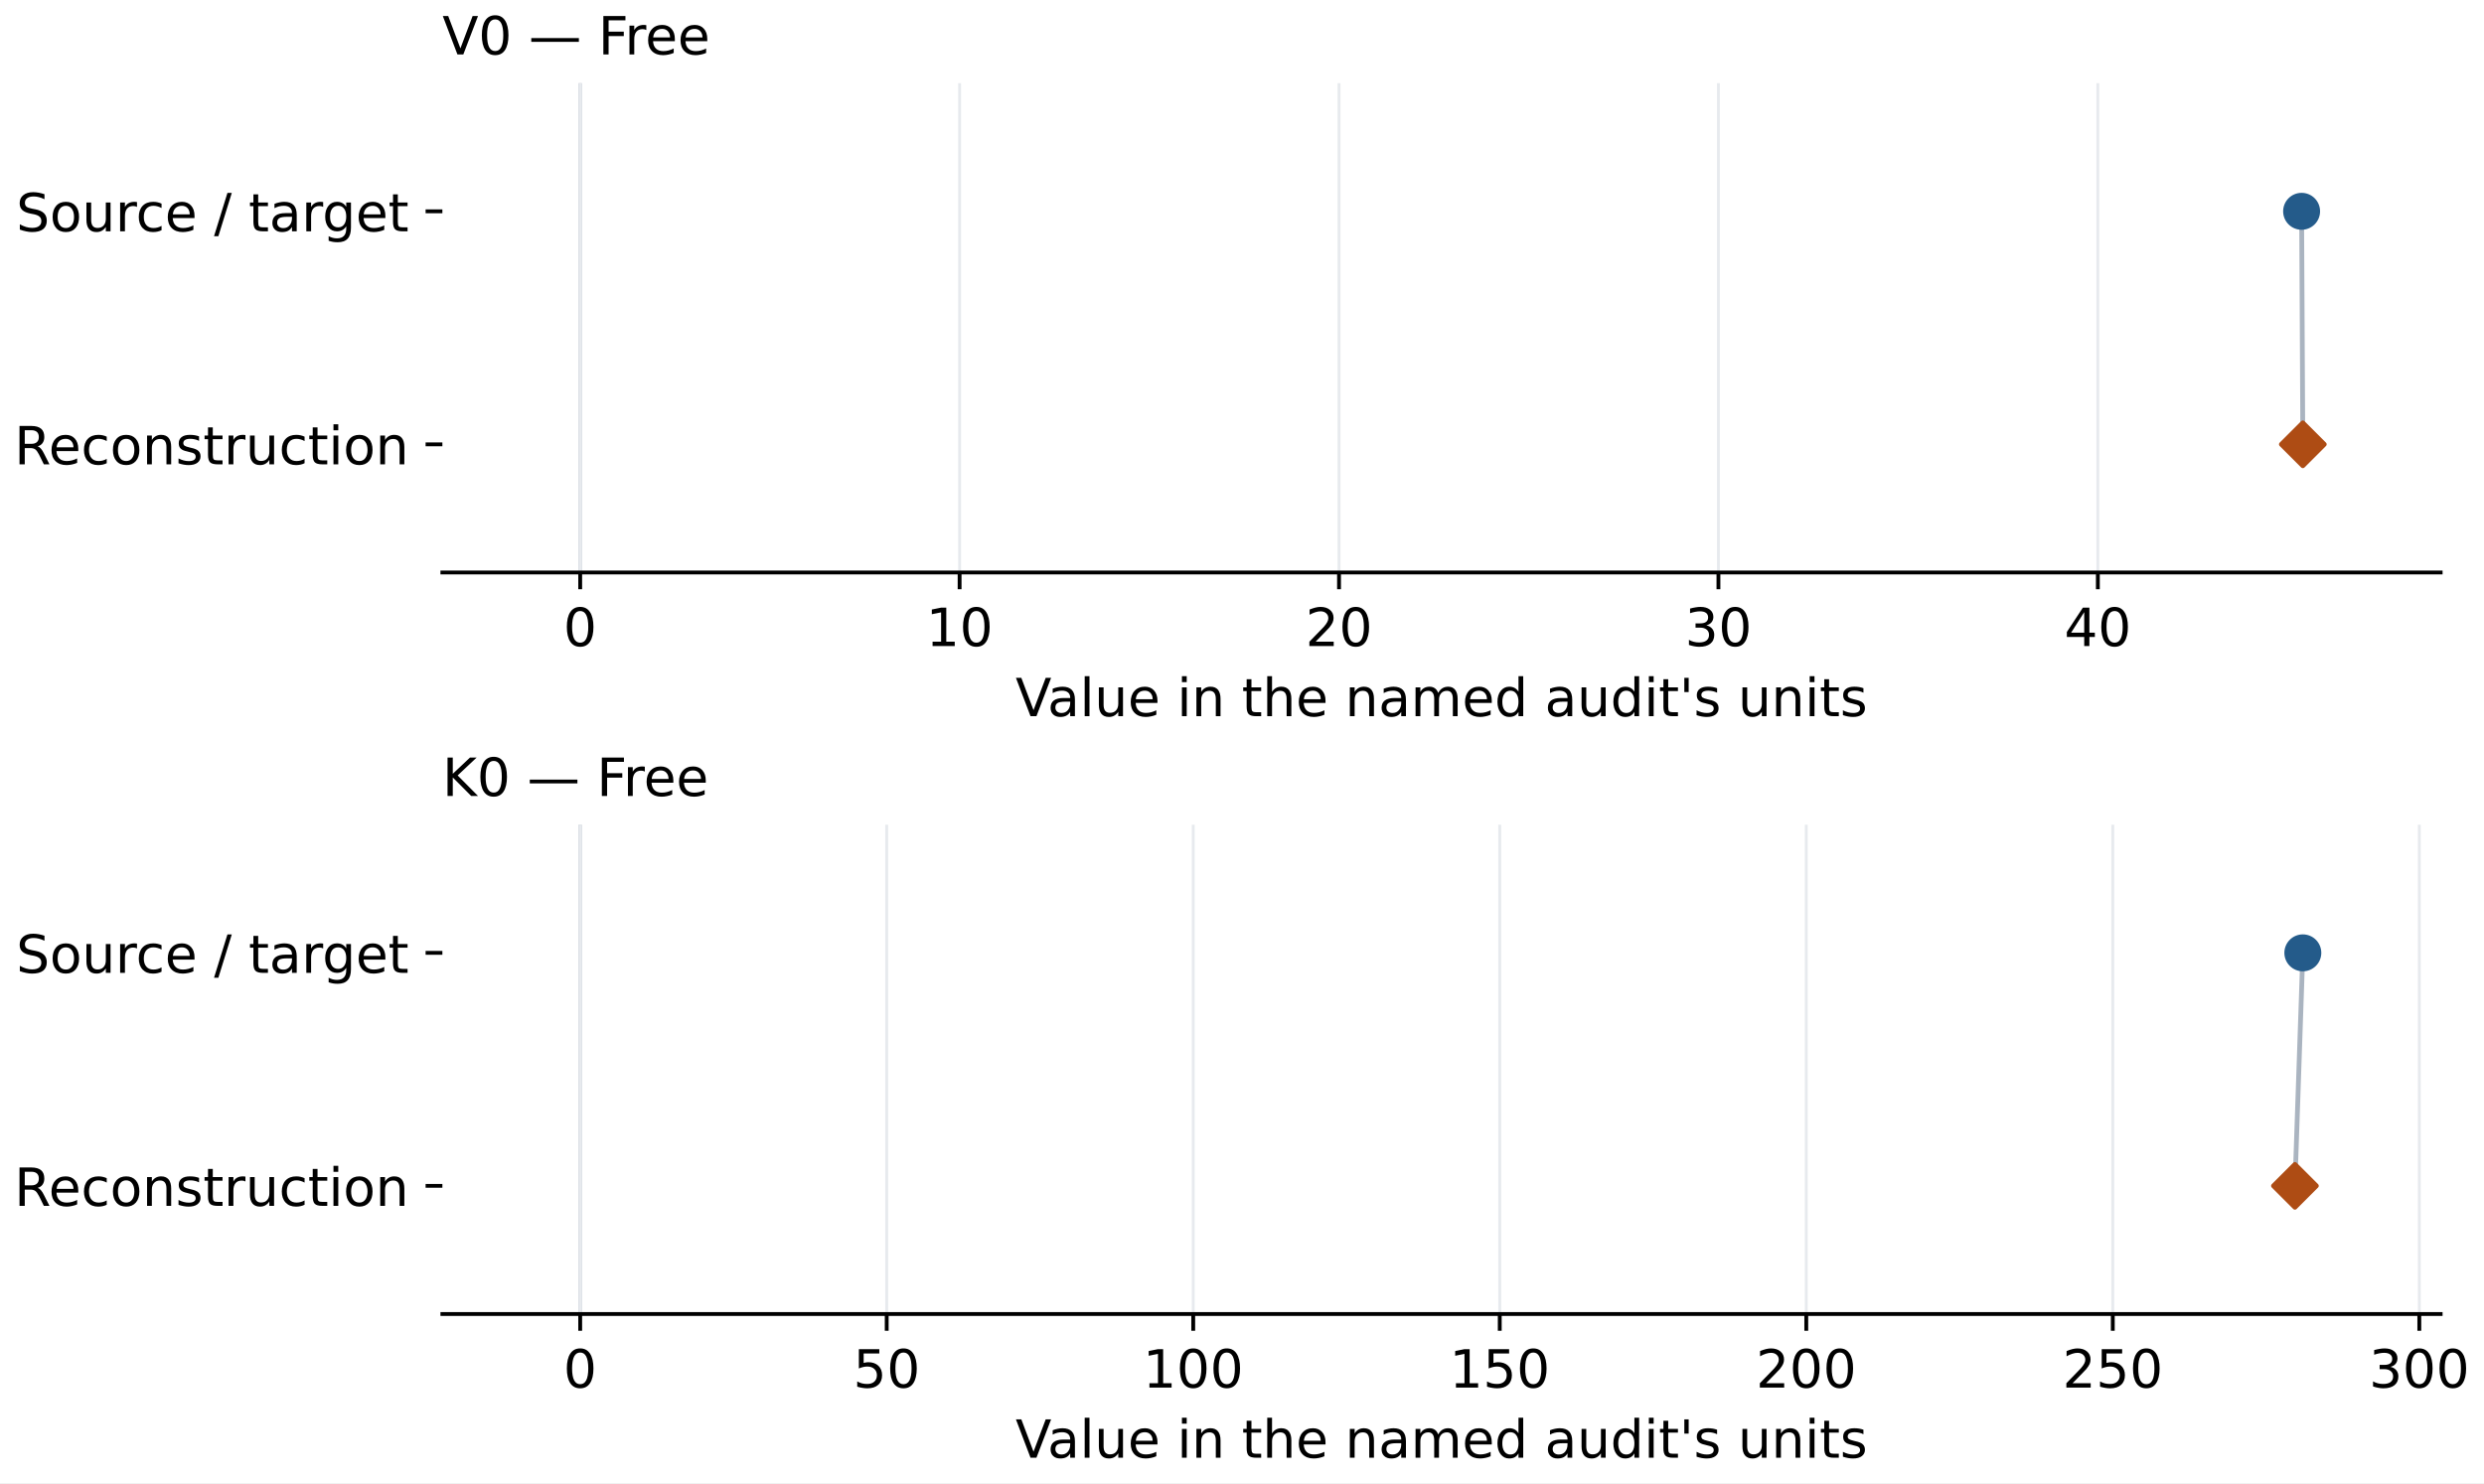
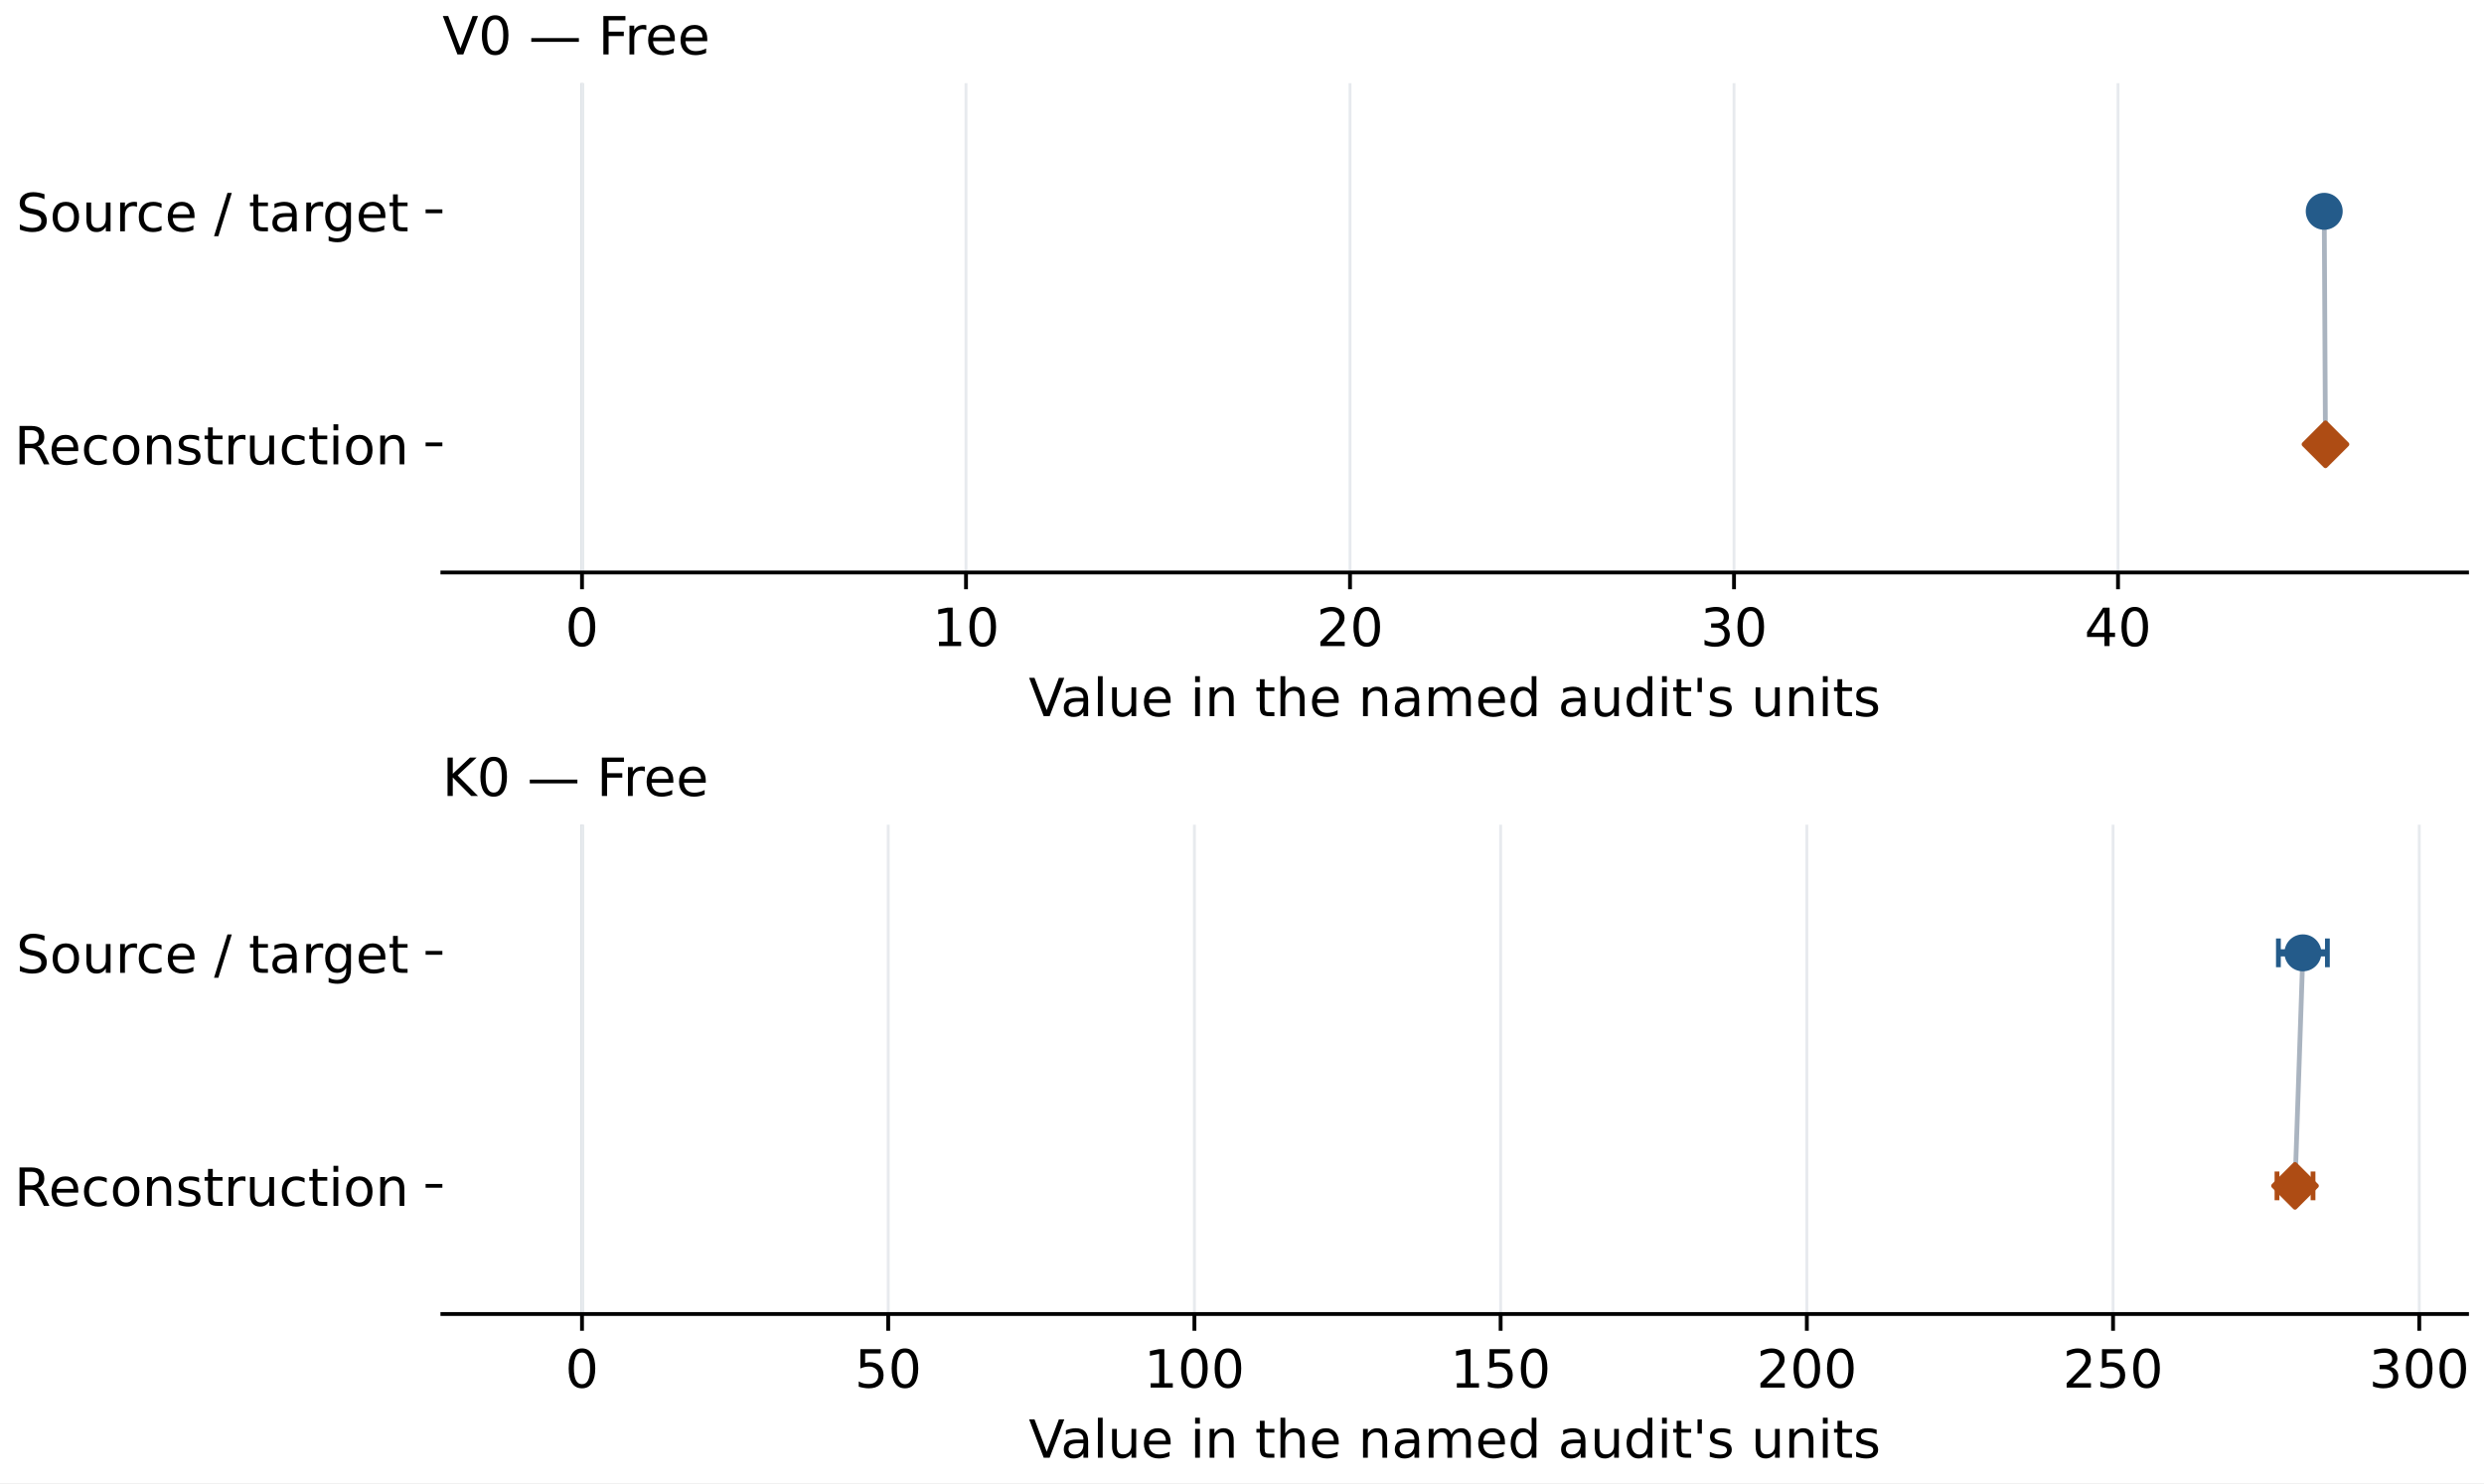
<svg xmlns="http://www.w3.org/2000/svg" xmlns:xlink="http://www.w3.org/1999/xlink" width="518.4pt" height="309.6pt" viewBox="0 0 518.4 309.6" version="1.1">
  <defs>
    <style type="text/css">*{stroke-linejoin: round; stroke-linecap: butt}</style>
  </defs>
  <g id="figure_1">
    <g id="patch_1">
      <path d="M 0 309.6 L 518.4 309.6 L 518.4 0 L 0 0 z " style="fill: #ffffff" />
    </g>
    <g id="axes_1">
      <g id="patch_2">
-         <path d="M 92.321 119.508 L 509.352 119.508 L 509.352 17.359 L 92.321 17.359 z " style="fill: #ffffff" />
+         <path d="M 92.321 119.508 L 514.859 119.508 L 514.859 17.359 L 92.321 17.359 z " style="fill: #ffffff" />
      </g>
      <g id="line2d_1">
-         <path d="M 121.082 119.508 L 121.082 17.359 " clip-path="url(#pb02323bce3)" style="fill: none; stroke: #c3cad2; stroke-width: 0.7; stroke-linecap: square" />
+         <path d="M 121.462 119.508 L 121.462 17.359 " clip-path="url(#p7f043450f2)" style="fill: none; stroke: #c3cad2; stroke-width: 0.7; stroke-linecap: square" />
      </g>
      <g id="line2d_2">
-         <path d="M 480.334 44.112 L 480.591 92.754 " clip-path="url(#pb02323bce3)" style="fill: none; stroke: #aab4c0; stroke-linecap: square" />
+         <path d="M 485.056 44.112 L 485.317 92.754 " clip-path="url(#p7f043450f2)" style="fill: none; stroke: #aab4c0; stroke-linecap: square" />
      </g>
      <g id="matplotlib.axis_1">
        <g id="xtick_1">
          <g id="line2d_3">
-             <path d="M 121.082 119.508 L 121.082 17.359 " clip-path="url(#pb02323bce3)" style="fill: none; stroke: #e7eaee; stroke-width: 0.6; stroke-linecap: square" />
+             <path d="M 121.462 119.508 L 121.462 17.359 " clip-path="url(#p7f043450f2)" style="fill: none; stroke: #e7eaee; stroke-width: 0.6; stroke-linecap: square" />
          </g>
          <g id="line2d_4">
            <defs>
              <path id="mb45e14ee2d" d="M 0 0 L 0 3.5 " style="stroke: #000000; stroke-width: 0.8" />
            </defs>
            <g>
-               <use xlink:href="#mb45e14ee2d" x="121.082" y="119.508" style="stroke: #000000; stroke-width: 0.8" />
+               <use xlink:href="#mb45e14ee2d" x="121.462" y="119.508" style="stroke: #000000; stroke-width: 0.8" />
            </g>
          </g>
          <g id="text_1">
-             <text style="font: 11px 'DejaVu Sans', Arial, sans-serif; text-anchor: middle" x="121.082" y="134.866" transform="rotate(-0 121.0822 134.8662)">0</text>
+             <text style="font: 11px 'DejaVu Sans', Arial, sans-serif; text-anchor: middle" x="121.462" y="134.866" transform="rotate(-0 121.462 134.8662)">0</text>
          </g>
        </g>
        <g id="xtick_2">
          <g id="line2d_5">
-             <path d="M 200.265 119.508 L 200.265 17.359 " clip-path="url(#pb02323bce3)" style="fill: none; stroke: #e7eaee; stroke-width: 0.6; stroke-linecap: square" />
+             <path d="M 201.602 119.508 L 201.602 17.359 " clip-path="url(#p7f043450f2)" style="fill: none; stroke: #e7eaee; stroke-width: 0.6; stroke-linecap: square" />
          </g>
          <g id="line2d_6">
            <g>
-               <use xlink:href="#mb45e14ee2d" x="200.265" y="119.508" style="stroke: #000000; stroke-width: 0.8" />
+               <use xlink:href="#mb45e14ee2d" x="201.602" y="119.508" style="stroke: #000000; stroke-width: 0.8" />
            </g>
          </g>
          <g id="text_2">
-             <text style="font: 11px 'DejaVu Sans', Arial, sans-serif; text-anchor: middle" x="200.265" y="134.866" transform="rotate(-0 200.265 134.8662)">10</text>
+             <text style="font: 11px 'DejaVu Sans', Arial, sans-serif; text-anchor: middle" x="201.602" y="134.866" transform="rotate(-0 201.6019 134.8662)">10</text>
          </g>
        </g>
        <g id="xtick_3">
          <g id="line2d_7">
-             <path d="M 279.448 119.508 L 279.448 17.359 " clip-path="url(#pb02323bce3)" style="fill: none; stroke: #e7eaee; stroke-width: 0.6; stroke-linecap: square" />
+             <path d="M 281.742 119.508 L 281.742 17.359 " clip-path="url(#p7f043450f2)" style="fill: none; stroke: #e7eaee; stroke-width: 0.6; stroke-linecap: square" />
          </g>
          <g id="line2d_8">
            <g>
-               <use xlink:href="#mb45e14ee2d" x="279.448" y="119.508" style="stroke: #000000; stroke-width: 0.8" />
+               <use xlink:href="#mb45e14ee2d" x="281.742" y="119.508" style="stroke: #000000; stroke-width: 0.8" />
            </g>
          </g>
          <g id="text_3">
-             <text style="font: 11px 'DejaVu Sans', Arial, sans-serif; text-anchor: middle" x="279.448" y="134.866" transform="rotate(-0 279.4477 134.8662)">20</text>
+             <text style="font: 11px 'DejaVu Sans', Arial, sans-serif; text-anchor: middle" x="281.742" y="134.866" transform="rotate(-0 281.7417 134.8662)">20</text>
          </g>
        </g>
        <g id="xtick_4">
          <g id="line2d_9">
-             <path d="M 358.63 119.508 L 358.63 17.359 " clip-path="url(#pb02323bce3)" style="fill: none; stroke: #e7eaee; stroke-width: 0.6; stroke-linecap: square" />
+             <path d="M 361.882 119.508 L 361.882 17.359 " clip-path="url(#p7f043450f2)" style="fill: none; stroke: #e7eaee; stroke-width: 0.6; stroke-linecap: square" />
          </g>
          <g id="line2d_10">
            <g>
-               <use xlink:href="#mb45e14ee2d" x="358.63" y="119.508" style="stroke: #000000; stroke-width: 0.8" />
+               <use xlink:href="#mb45e14ee2d" x="361.882" y="119.508" style="stroke: #000000; stroke-width: 0.8" />
            </g>
          </g>
          <g id="text_4">
-             <text style="font: 11px 'DejaVu Sans', Arial, sans-serif; text-anchor: middle" x="358.63" y="134.866" transform="rotate(-0 358.6305 134.8662)">30</text>
+             <text style="font: 11px 'DejaVu Sans', Arial, sans-serif; text-anchor: middle" x="361.882" y="134.866" transform="rotate(-0 361.8815 134.8662)">30</text>
          </g>
        </g>
        <g id="xtick_5">
          <g id="line2d_11">
-             <path d="M 437.813 119.508 L 437.813 17.359 " clip-path="url(#pb02323bce3)" style="fill: none; stroke: #e7eaee; stroke-width: 0.6; stroke-linecap: square" />
+             <path d="M 442.021 119.508 L 442.021 17.359 " clip-path="url(#p7f043450f2)" style="fill: none; stroke: #e7eaee; stroke-width: 0.6; stroke-linecap: square" />
          </g>
          <g id="line2d_12">
            <g>
-               <use xlink:href="#mb45e14ee2d" x="437.813" y="119.508" style="stroke: #000000; stroke-width: 0.8" />
+               <use xlink:href="#mb45e14ee2d" x="442.021" y="119.508" style="stroke: #000000; stroke-width: 0.8" />
            </g>
          </g>
          <g id="text_5">
-             <text style="font: 11px 'DejaVu Sans', Arial, sans-serif; text-anchor: middle" x="437.813" y="134.866" transform="rotate(-0 437.8132 134.8662)">40</text>
+             <text style="font: 11px 'DejaVu Sans', Arial, sans-serif; text-anchor: middle" x="442.021" y="134.866" transform="rotate(-0 442.0214 134.8662)">40</text>
          </g>
        </g>
        <g id="text_6">
-           <text style="font: 11px 'DejaVu Sans', Arial, sans-serif; text-anchor: middle" x="300.837" y="149.512" transform="rotate(-0 300.8368 149.5121)">Value in the named audit's units</text>
+           <text style="font: 11px 'DejaVu Sans', Arial, sans-serif; text-anchor: middle" x="303.59" y="149.512" transform="rotate(-0 303.5905 149.5121)">Value in the named audit's units</text>
        </g>
      </g>
      <g id="matplotlib.axis_2">
        <g id="ytick_1">
          <g id="line2d_13">
            <defs>
              <path id="m7f30f8d901" d="M 0 0 L -3.5 0 " style="stroke: #000000; stroke-width: 0.8" />
            </defs>
            <g>
              <use xlink:href="#m7f30f8d901" x="92.321" y="92.754" style="stroke: #000000; stroke-width: 0.8" />
            </g>
          </g>
          <g id="text_7">
            <text style="font: 11px 'DejaVu Sans', Arial, sans-serif; text-anchor: end" x="85.321" y="96.934" transform="rotate(-0 85.32149 96.93362)">Reconstruction</text>
          </g>
        </g>
        <g id="ytick_2">
          <g id="line2d_14">
            <g>
              <use xlink:href="#m7f30f8d901" x="92.321" y="44.112" style="stroke: #000000; stroke-width: 0.8" />
            </g>
          </g>
          <g id="text_8">
            <text style="font: 11px 'DejaVu Sans', Arial, sans-serif; text-anchor: end" x="85.321" y="48.291" transform="rotate(-0 85.32149 48.29107)">Source / target</text>
          </g>
        </g>
      </g>
      <g id="PathCollection_1">
        <defs>
          <path id="m5b1aaaca44" d="M 0 3.354 C 0.89 3.354 1.743 3.001 2.372 2.372 C 3.001 1.743 3.354 0.89 3.354 0 C 3.354 -0.89 3.001 -1.743 2.372 -2.372 C 1.743 -3.001 0.89 -3.354 0 -3.354 C -0.89 -3.354 -1.743 -3.001 -2.372 -2.372 C -3.001 -1.743 -3.354 -0.89 -3.354 0 C -3.354 0.89 -3.001 1.743 -2.372 2.372 C -1.743 3.001 -0.89 3.354 0 3.354 z " style="stroke: #245b8a" />
        </defs>
-         <g clip-path="url(#pb02323bce3)">
-           <use xlink:href="#m5b1aaaca44" x="480.334" y="44.112" style="fill: #245b8a; stroke: #245b8a" />
+         <g clip-path="url(#p7f043450f2)">
+           <use xlink:href="#m5b1aaaca44" x="485.056" y="44.112" style="fill: #245b8a; stroke: #245b8a" />
        </g>
      </g>
      <g id="PathCollection_2">
        <defs>
          <path id="m79c71298e6" d="M -0 4.472 L 4.472 0 L 0 -4.472 L -4.472 -0 z " style="stroke: #ae4c14" />
        </defs>
-         <g clip-path="url(#pb02323bce3)">
-           <use xlink:href="#m79c71298e6" x="480.591" y="92.754" style="fill: #ae4c14; stroke: #ae4c14" />
+         <g clip-path="url(#p7f043450f2)">
+           <use xlink:href="#m79c71298e6" x="485.317" y="92.754" style="fill: #ae4c14; stroke: #ae4c14" />
+         </g>
+       </g>
+       <g id="LineCollection_1">
+         <path d="M 484.415 44.112 L 485.698 44.112 " clip-path="url(#p7f043450f2)" style="fill: none; stroke: #245b8a; stroke-width: 1.5" />
+       </g>
+       <g id="line2d_15">
+         <defs>
+           <path id="m002537e231" d="M 0 3 L 0 -3 " style="stroke: #245b8a" />
+         </defs>
+         <g clip-path="url(#p7f043450f2)">
+           <use xlink:href="#m002537e231" x="484.415" y="44.112" style="fill: #245b8a; stroke: #245b8a" />
+         </g>
+       </g>
+       <g id="line2d_16">
+         <g clip-path="url(#p7f043450f2)">
+           <use xlink:href="#m002537e231" x="485.698" y="44.112" style="fill: #245b8a; stroke: #245b8a" />
+         </g>
+       </g>
+       <g id="LineCollection_2">
+         <path d="M 484.914 92.754 L 485.719 92.754 " clip-path="url(#p7f043450f2)" style="fill: none; stroke: #ae4c14; stroke-width: 1.5" />
+       </g>
+       <g id="line2d_17">
+         <defs>
+           <path id="m3def4cd5cd" d="M 0 3 L 0 -3 " style="stroke: #ae4c14" />
+         </defs>
+         <g clip-path="url(#p7f043450f2)">
+           <use xlink:href="#m3def4cd5cd" x="484.914" y="92.754" style="fill: #ae4c14; stroke: #ae4c14" />
+         </g>
+       </g>
+       <g id="line2d_18">
+         <g clip-path="url(#p7f043450f2)">
+           <use xlink:href="#m3def4cd5cd" x="485.719" y="92.754" style="fill: #ae4c14; stroke: #ae4c14" />
        </g>
      </g>
      <g id="patch_3">
-         <path d="M 92.321 119.508 L 509.352 119.508 " style="fill: none; stroke: #000000; stroke-width: 0.8; stroke-linejoin: miter; stroke-linecap: square" />
+         <path d="M 92.321 119.508 L 514.859 119.508 " style="fill: none; stroke: #000000; stroke-width: 0.8; stroke-linejoin: miter; stroke-linecap: square" />
      </g>
      <g id="text_9">
        <text style="font: 11px 'DejaVu Sans', Arial, sans-serif; text-anchor: start" x="92.321" y="11.359" transform="rotate(-0 92.32149 11.35852)">V0 — Free</text>
      </g>
    </g>
    <g id="axes_2">
      <g id="patch_4">
-         <path d="M 92.321 274.308 L 509.352 274.308 L 509.352 172.159 L 92.321 172.159 z " style="fill: #ffffff" />
-       </g>
-       <g id="line2d_15">
-         <path d="M 121.082 274.308 L 121.082 172.159 " clip-path="url(#p5f4040e82f)" style="fill: none; stroke: #c3cad2; stroke-width: 0.7; stroke-linecap: square" />
-       </g>
-       <g id="line2d_16">
-         <path d="M 480.591 198.912 L 478.942 247.554 " clip-path="url(#p5f4040e82f)" style="fill: none; stroke: #aab4c0; stroke-linecap: square" />
+         <path d="M 92.321 274.308 L 514.859 274.308 L 514.859 172.159 L 92.321 172.159 z " style="fill: #ffffff" />
+       </g>
+       <g id="line2d_19">
+         <path d="M 121.462 274.308 L 121.462 172.159 " clip-path="url(#p3f277933c5)" style="fill: none; stroke: #c3cad2; stroke-width: 0.7; stroke-linecap: square" />
+       </g>
+       <g id="line2d_20">
+         <path d="M 480.607 198.912 L 478.959 247.554 " clip-path="url(#p3f277933c5)" style="fill: none; stroke: #aab4c0; stroke-linecap: square" />
      </g>
      <g id="matplotlib.axis_3">
        <g id="xtick_6">
-           <g id="line2d_17">
-             <path d="M 121.082 274.308 L 121.082 172.159 " clip-path="url(#p5f4040e82f)" style="fill: none; stroke: #e7eaee; stroke-width: 0.6; stroke-linecap: square" />
-           </g>
-           <g id="line2d_18">
-             <g>
-               <use xlink:href="#mb45e14ee2d" x="121.082" y="274.308" style="stroke: #000000; stroke-width: 0.8" />
+           <g id="line2d_21">
+             <path d="M 121.462 274.308 L 121.462 172.159 " clip-path="url(#p3f277933c5)" style="fill: none; stroke: #e7eaee; stroke-width: 0.6; stroke-linecap: square" />
+           </g>
+           <g id="line2d_22">
+             <g>
+               <use xlink:href="#mb45e14ee2d" x="121.462" y="274.308" style="stroke: #000000; stroke-width: 0.8" />
            </g>
          </g>
          <g id="text_10">
-             <text style="font: 11px 'DejaVu Sans', Arial, sans-serif; text-anchor: middle" x="121.082" y="289.666" transform="rotate(-0 121.0822 289.6662)">0</text>
+             <text style="font: 11px 'DejaVu Sans', Arial, sans-serif; text-anchor: middle" x="121.462" y="289.666" transform="rotate(-0 121.462 289.6662)">0</text>
          </g>
        </g>
        <g id="xtick_7">
-           <g id="line2d_19">
-             <path d="M 185.052 274.308 L 185.052 172.159 " clip-path="url(#p5f4040e82f)" style="fill: none; stroke: #e7eaee; stroke-width: 0.6; stroke-linecap: square" />
-           </g>
-           <g id="line2d_20">
-             <g>
-               <use xlink:href="#mb45e14ee2d" x="185.052" y="274.308" style="stroke: #000000; stroke-width: 0.8" />
+           <g id="line2d_23">
+             <path d="M 185.367 274.308 L 185.367 172.159 " clip-path="url(#p3f277933c5)" style="fill: none; stroke: #e7eaee; stroke-width: 0.6; stroke-linecap: square" />
+           </g>
+           <g id="line2d_24">
+             <g>
+               <use xlink:href="#mb45e14ee2d" x="185.367" y="274.308" style="stroke: #000000; stroke-width: 0.8" />
            </g>
          </g>
          <g id="text_11">
-             <text style="font: 11px 'DejaVu Sans', Arial, sans-serif; text-anchor: middle" x="185.052" y="289.666" transform="rotate(-0 185.0518 289.6662)">50</text>
+             <text style="font: 11px 'DejaVu Sans', Arial, sans-serif; text-anchor: middle" x="185.367" y="289.666" transform="rotate(-0 185.3668 289.6662)">50</text>
          </g>
        </g>
        <g id="xtick_8">
-           <g id="line2d_21">
-             <path d="M 249.021 274.308 L 249.021 172.159 " clip-path="url(#p5f4040e82f)" style="fill: none; stroke: #e7eaee; stroke-width: 0.6; stroke-linecap: square" />
-           </g>
-           <g id="line2d_22">
-             <g>
-               <use xlink:href="#mb45e14ee2d" x="249.021" y="274.308" style="stroke: #000000; stroke-width: 0.8" />
+           <g id="line2d_25">
+             <path d="M 249.271 274.308 L 249.271 172.159 " clip-path="url(#p3f277933c5)" style="fill: none; stroke: #e7eaee; stroke-width: 0.6; stroke-linecap: square" />
+           </g>
+           <g id="line2d_26">
+             <g>
+               <use xlink:href="#mb45e14ee2d" x="249.271" y="274.308" style="stroke: #000000; stroke-width: 0.8" />
            </g>
          </g>
          <g id="text_12">
-             <text style="font: 11px 'DejaVu Sans', Arial, sans-serif; text-anchor: middle" x="249.021" y="289.666" transform="rotate(-0 249.0215 289.6662)">100</text>
+             <text style="font: 11px 'DejaVu Sans', Arial, sans-serif; text-anchor: middle" x="249.271" y="289.666" transform="rotate(-0 249.2715 289.6662)">100</text>
          </g>
        </g>
        <g id="xtick_9">
-           <g id="line2d_23">
-             <path d="M 312.991 274.308 L 312.991 172.159 " clip-path="url(#p5f4040e82f)" style="fill: none; stroke: #e7eaee; stroke-width: 0.6; stroke-linecap: square" />
-           </g>
-           <g id="line2d_24">
-             <g>
-               <use xlink:href="#mb45e14ee2d" x="312.991" y="274.308" style="stroke: #000000; stroke-width: 0.8" />
+           <g id="line2d_27">
+             <path d="M 313.176 274.308 L 313.176 172.159 " clip-path="url(#p3f277933c5)" style="fill: none; stroke: #e7eaee; stroke-width: 0.6; stroke-linecap: square" />
+           </g>
+           <g id="line2d_28">
+             <g>
+               <use xlink:href="#mb45e14ee2d" x="313.176" y="274.308" style="stroke: #000000; stroke-width: 0.8" />
            </g>
          </g>
          <g id="text_13">
-             <text style="font: 11px 'DejaVu Sans', Arial, sans-serif; text-anchor: middle" x="312.991" y="289.666" transform="rotate(-0 312.9911 289.6662)">150</text>
+             <text style="font: 11px 'DejaVu Sans', Arial, sans-serif; text-anchor: middle" x="313.176" y="289.666" transform="rotate(-0 313.1762 289.6662)">150</text>
          </g>
        </g>
        <g id="xtick_10">
-           <g id="line2d_25">
-             <path d="M 376.961 274.308 L 376.961 172.159 " clip-path="url(#p5f4040e82f)" style="fill: none; stroke: #e7eaee; stroke-width: 0.6; stroke-linecap: square" />
-           </g>
-           <g id="line2d_26">
-             <g>
-               <use xlink:href="#mb45e14ee2d" x="376.961" y="274.308" style="stroke: #000000; stroke-width: 0.8" />
+           <g id="line2d_29">
+             <path d="M 377.081 274.308 L 377.081 172.159 " clip-path="url(#p3f277933c5)" style="fill: none; stroke: #e7eaee; stroke-width: 0.6; stroke-linecap: square" />
+           </g>
+           <g id="line2d_30">
+             <g>
+               <use xlink:href="#mb45e14ee2d" x="377.081" y="274.308" style="stroke: #000000; stroke-width: 0.8" />
            </g>
          </g>
          <g id="text_14">
-             <text style="font: 11px 'DejaVu Sans', Arial, sans-serif; text-anchor: middle" x="376.961" y="289.666" transform="rotate(-0 376.9607 289.6662)">200</text>
+             <text style="font: 11px 'DejaVu Sans', Arial, sans-serif; text-anchor: middle" x="377.081" y="289.666" transform="rotate(-0 377.0809 289.6662)">200</text>
          </g>
        </g>
        <g id="xtick_11">
-           <g id="line2d_27">
-             <path d="M 440.93 274.308 L 440.93 172.159 " clip-path="url(#p5f4040e82f)" style="fill: none; stroke: #e7eaee; stroke-width: 0.6; stroke-linecap: square" />
-           </g>
-           <g id="line2d_28">
-             <g>
-               <use xlink:href="#mb45e14ee2d" x="440.93" y="274.308" style="stroke: #000000; stroke-width: 0.8" />
+           <g id="line2d_31">
+             <path d="M 440.986 274.308 L 440.986 172.159 " clip-path="url(#p3f277933c5)" style="fill: none; stroke: #e7eaee; stroke-width: 0.6; stroke-linecap: square" />
+           </g>
+           <g id="line2d_32">
+             <g>
+               <use xlink:href="#mb45e14ee2d" x="440.986" y="274.308" style="stroke: #000000; stroke-width: 0.8" />
            </g>
          </g>
          <g id="text_15">
-             <text style="font: 11px 'DejaVu Sans', Arial, sans-serif; text-anchor: middle" x="440.93" y="289.666" transform="rotate(-0 440.9303 289.6662)">250</text>
+             <text style="font: 11px 'DejaVu Sans', Arial, sans-serif; text-anchor: middle" x="440.986" y="289.666" transform="rotate(-0 440.9856 289.6662)">250</text>
          </g>
        </g>
        <g id="xtick_12">
-           <g id="line2d_29">
-             <path d="M 504.9 274.308 L 504.9 172.159 " clip-path="url(#p5f4040e82f)" style="fill: none; stroke: #e7eaee; stroke-width: 0.6; stroke-linecap: square" />
-           </g>
-           <g id="line2d_30">
-             <g>
-               <use xlink:href="#mb45e14ee2d" x="504.9" y="274.308" style="stroke: #000000; stroke-width: 0.8" />
+           <g id="line2d_33">
+             <path d="M 504.89 274.308 L 504.89 172.159 " clip-path="url(#p3f277933c5)" style="fill: none; stroke: #e7eaee; stroke-width: 0.6; stroke-linecap: square" />
+           </g>
+           <g id="line2d_34">
+             <g>
+               <use xlink:href="#mb45e14ee2d" x="504.89" y="274.308" style="stroke: #000000; stroke-width: 0.8" />
            </g>
          </g>
          <g id="text_16">
-             <text style="font: 11px 'DejaVu Sans', Arial, sans-serif; text-anchor: middle" x="504.9" y="289.666" transform="rotate(-0 504.8999 289.6662)">300</text>
+             <text style="font: 11px 'DejaVu Sans', Arial, sans-serif; text-anchor: middle" x="504.89" y="289.666" transform="rotate(-0 504.8903 289.6662)">300</text>
          </g>
        </g>
        <g id="text_17">
-           <text style="font: 11px 'DejaVu Sans', Arial, sans-serif; text-anchor: middle" x="300.837" y="304.312" transform="rotate(-0 300.8368 304.3121)">Value in the named audit's units</text>
+           <text style="font: 11px 'DejaVu Sans', Arial, sans-serif; text-anchor: middle" x="303.59" y="304.312" transform="rotate(-0 303.5905 304.3121)">Value in the named audit's units</text>
        </g>
      </g>
      <g id="matplotlib.axis_4">
        <g id="ytick_3">
-           <g id="line2d_31">
+           <g id="line2d_35">
            <g>
              <use xlink:href="#m7f30f8d901" x="92.321" y="247.554" style="stroke: #000000; stroke-width: 0.8" />
            </g>
          </g>
          <g id="text_18">
            <text style="font: 11px 'DejaVu Sans', Arial, sans-serif; text-anchor: end" x="85.321" y="251.734" transform="rotate(-0 85.32149 251.7336)">Reconstruction</text>
          </g>
        </g>
        <g id="ytick_4">
-           <g id="line2d_32">
+           <g id="line2d_36">
            <g>
              <use xlink:href="#m7f30f8d901" x="92.321" y="198.912" style="stroke: #000000; stroke-width: 0.8" />
            </g>
          </g>
          <g id="text_19">
            <text style="font: 11px 'DejaVu Sans', Arial, sans-serif; text-anchor: end" x="85.321" y="203.091" transform="rotate(-0 85.32149 203.0911)">Source / target</text>
          </g>
        </g>
      </g>
      <g id="PathCollection_3">
-         <g clip-path="url(#p5f4040e82f)">
-           <use xlink:href="#m5b1aaaca44" x="480.591" y="198.912" style="fill: #245b8a; stroke: #245b8a" />
+         <g clip-path="url(#p3f277933c5)">
+           <use xlink:href="#m5b1aaaca44" x="480.607" y="198.912" style="fill: #245b8a; stroke: #245b8a" />
        </g>
      </g>
      <g id="PathCollection_4">
-         <g clip-path="url(#p5f4040e82f)">
-           <use xlink:href="#m79c71298e6" x="478.942" y="247.554" style="fill: #ae4c14; stroke: #ae4c14" />
+         <g clip-path="url(#p3f277933c5)">
+           <use xlink:href="#m79c71298e6" x="478.959" y="247.554" style="fill: #ae4c14; stroke: #ae4c14" />
+         </g>
+       </g>
+       <g id="LineCollection_3">
+         <path d="M 475.494 198.912 L 485.719 198.912 " clip-path="url(#p3f277933c5)" style="fill: none; stroke: #245b8a; stroke-width: 1.5" />
+       </g>
+       <g id="line2d_37">
+         <g clip-path="url(#p3f277933c5)">
+           <use xlink:href="#m002537e231" x="475.494" y="198.912" style="fill: #245b8a; stroke: #245b8a" />
+         </g>
+       </g>
+       <g id="line2d_38">
+         <g clip-path="url(#p3f277933c5)">
+           <use xlink:href="#m002537e231" x="485.719" y="198.912" style="fill: #245b8a; stroke: #245b8a" />
+         </g>
+       </g>
+       <g id="LineCollection_4">
+         <path d="M 475.198 247.554 L 482.719 247.554 " clip-path="url(#p3f277933c5)" style="fill: none; stroke: #ae4c14; stroke-width: 1.5" />
+       </g>
+       <g id="line2d_39">
+         <g clip-path="url(#p3f277933c5)">
+           <use xlink:href="#m3def4cd5cd" x="475.198" y="247.554" style="fill: #ae4c14; stroke: #ae4c14" />
+         </g>
+       </g>
+       <g id="line2d_40">
+         <g clip-path="url(#p3f277933c5)">
+           <use xlink:href="#m3def4cd5cd" x="482.719" y="247.554" style="fill: #ae4c14; stroke: #ae4c14" />
        </g>
      </g>
      <g id="patch_5">
-         <path d="M 92.321 274.308 L 509.352 274.308 " style="fill: none; stroke: #000000; stroke-width: 0.8; stroke-linejoin: miter; stroke-linecap: square" />
+         <path d="M 92.321 274.308 L 514.859 274.308 " style="fill: none; stroke: #000000; stroke-width: 0.8; stroke-linejoin: miter; stroke-linecap: square" />
      </g>
      <g id="text_20">
        <text style="font: 11px 'DejaVu Sans', Arial, sans-serif; text-anchor: start" x="92.321" y="166.159" transform="rotate(-0 92.32149 166.1585)">K0 — Free</text>
      </g>
    </g>
  </g>
  <defs>
-     <clipPath id="pb02323bce3">
-       <rect x="92.321" y="17.359" width="417.031" height="102.149" />
+     <clipPath id="p7f043450f2">
+       <rect x="92.321" y="17.359" width="422.538" height="102.149" />
    </clipPath>
-     <clipPath id="p5f4040e82f">
-       <rect x="92.321" y="172.159" width="417.031" height="102.149" />
+     <clipPath id="p3f277933c5">
+       <rect x="92.321" y="172.159" width="422.538" height="102.149" />
    </clipPath>
  </defs>
</svg>
